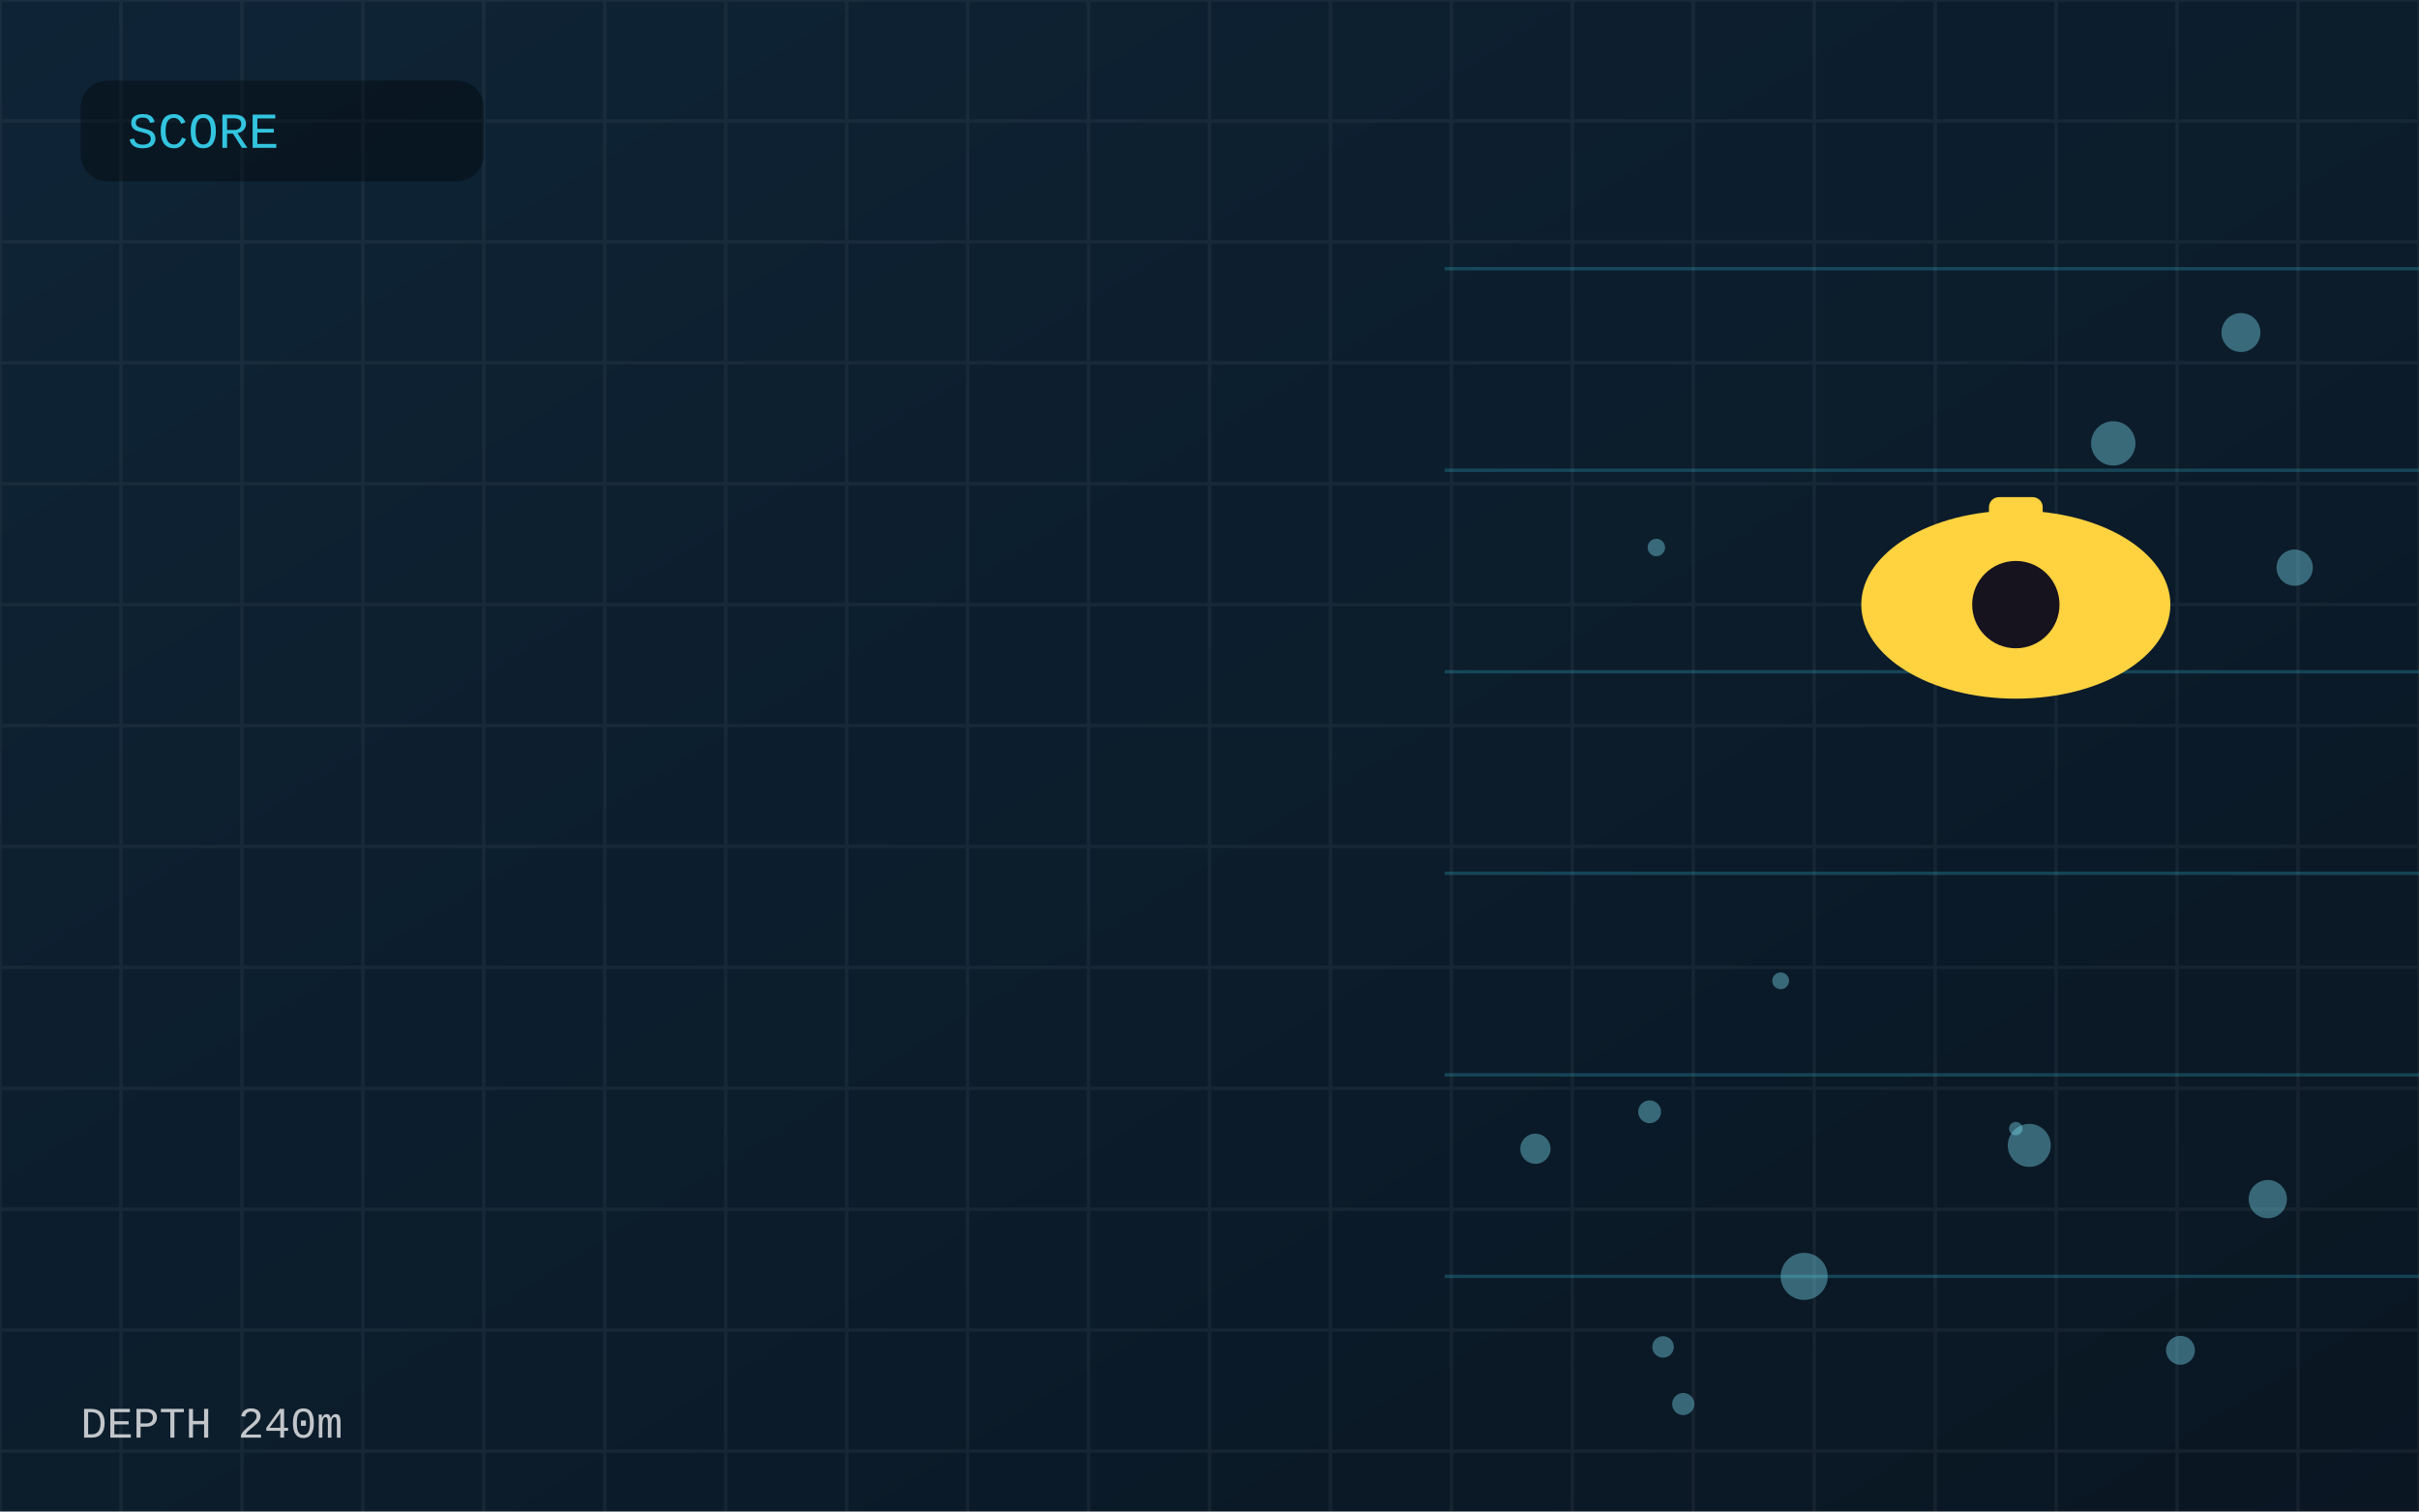
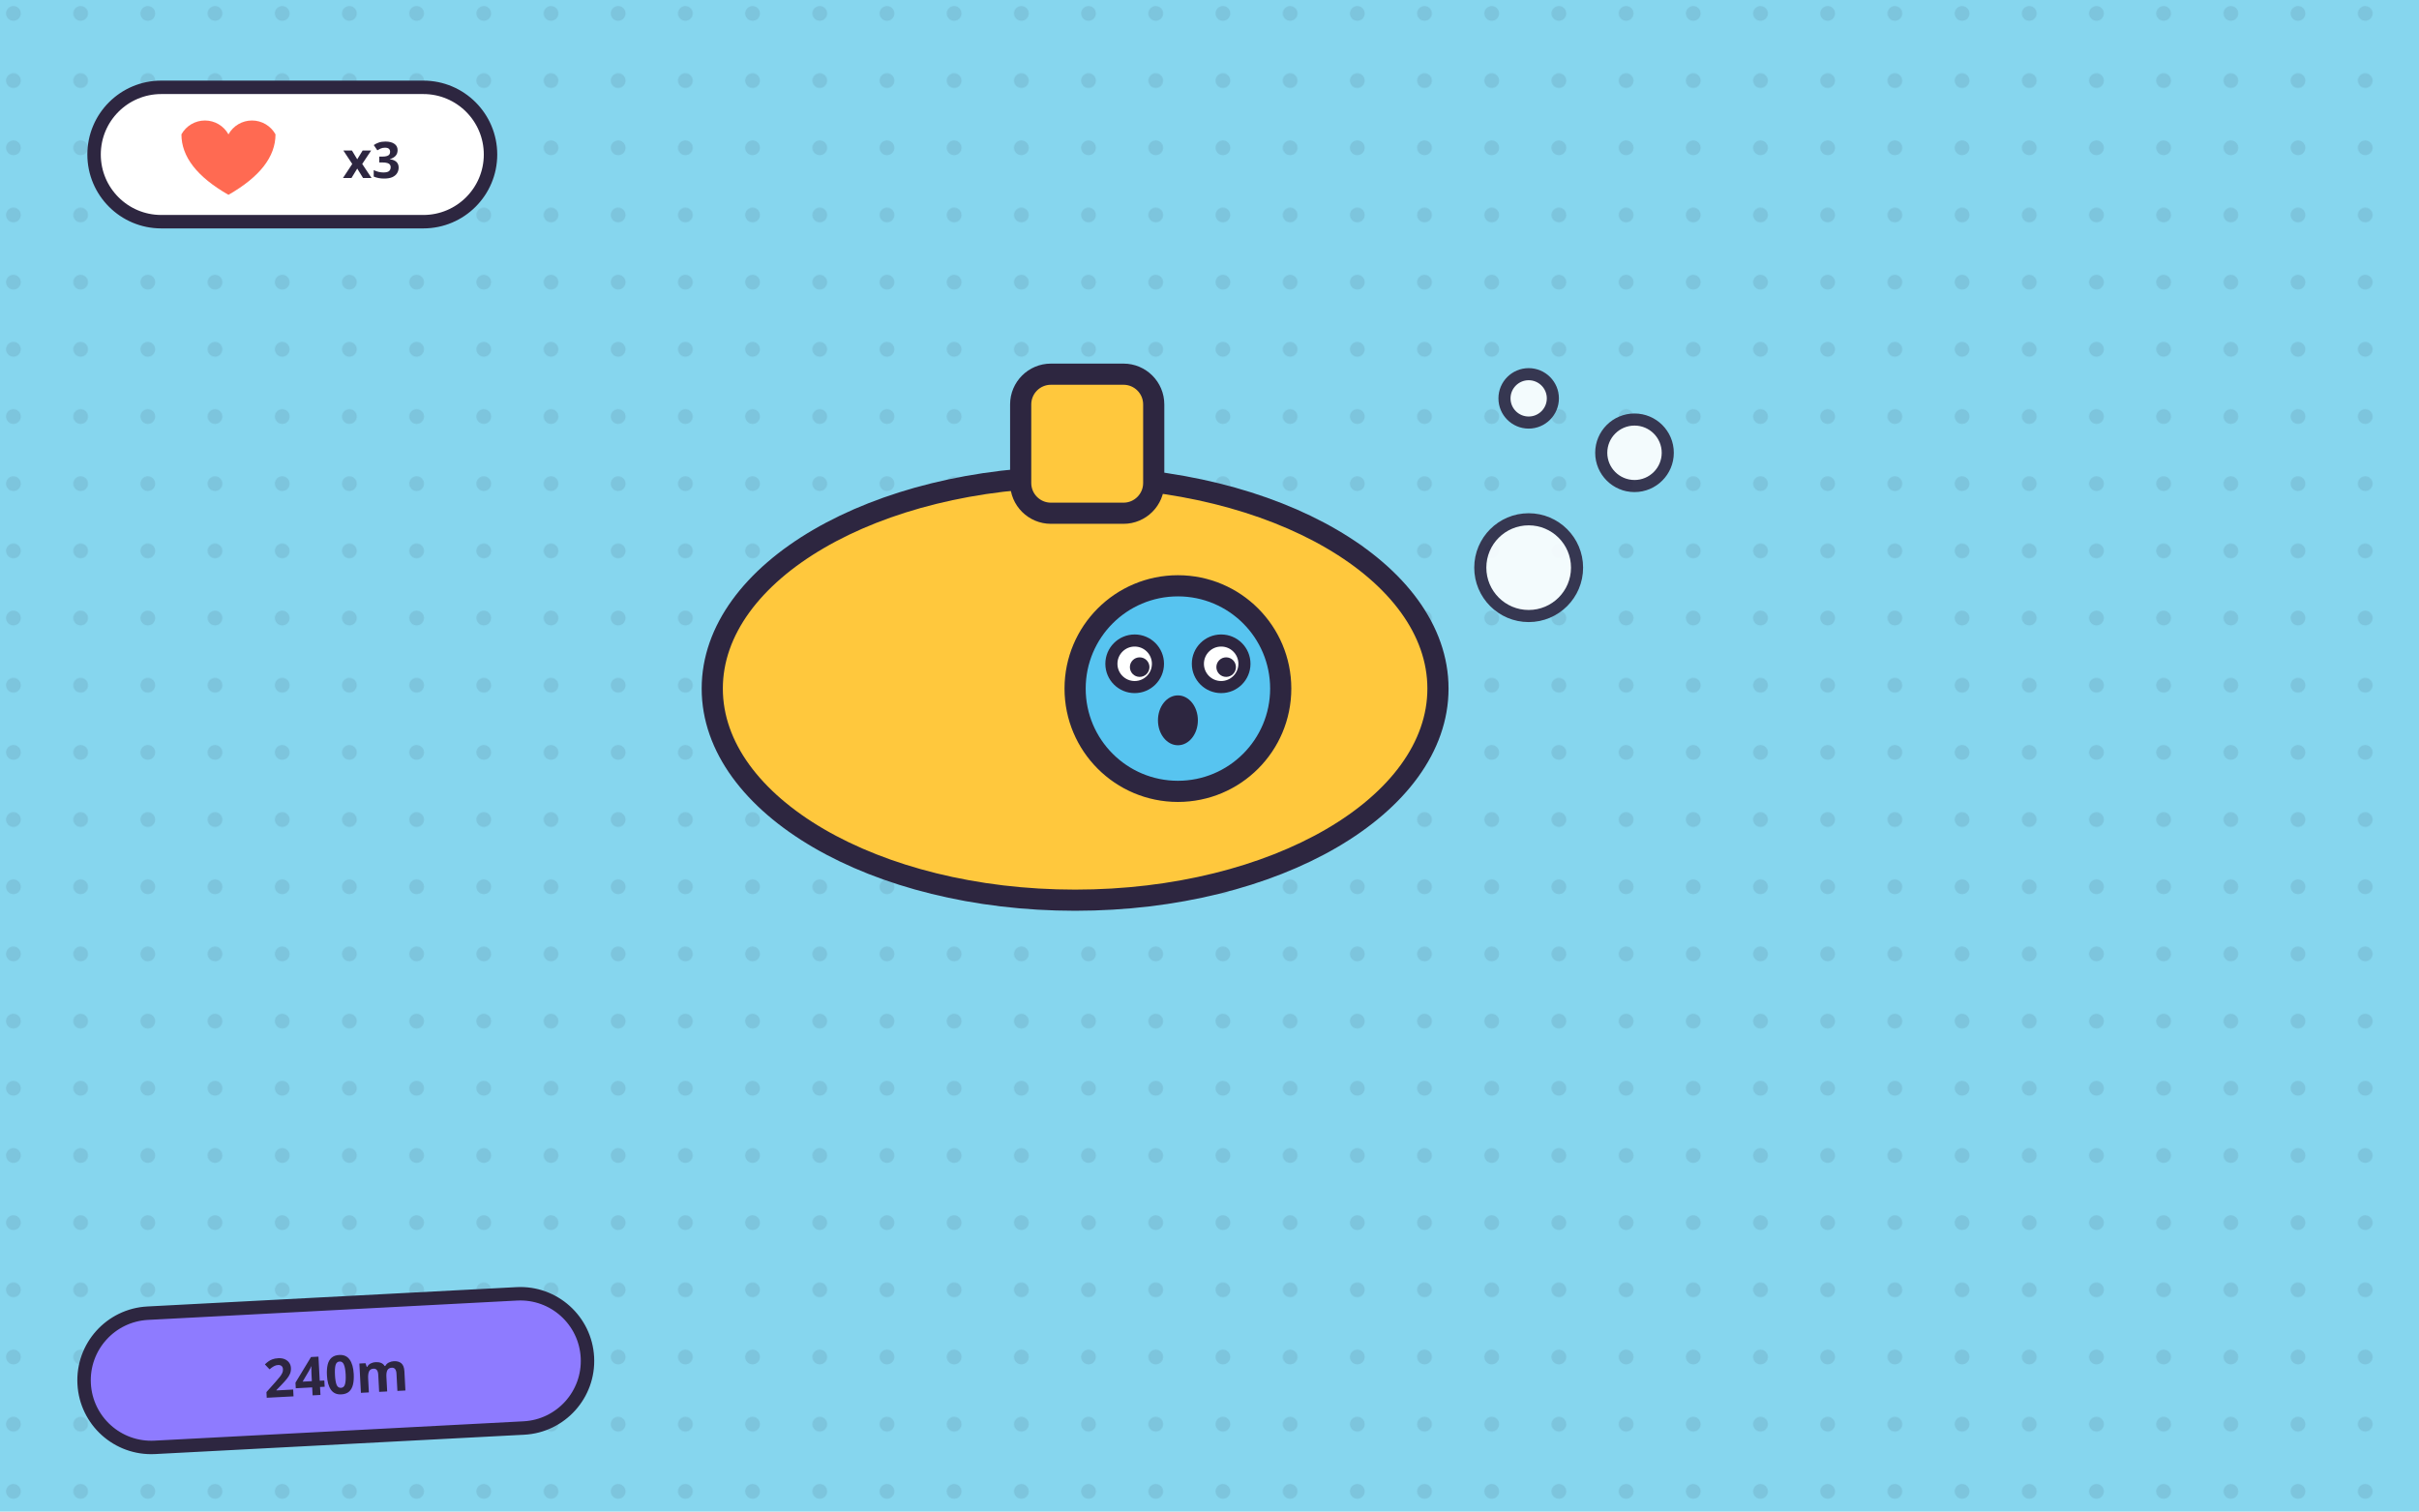
<svg xmlns="http://www.w3.org/2000/svg" viewBox="0 0 720 450" width="720" height="450">
+   <rect width="720" height="450" fill="#86D6EE" />
  <defs>
-     <linearGradient id="sg" x1="0" y1="0" x2="1" y2="1">
-       <stop offset="0" stop-color="#0E2436" />
-       <stop offset="1" stop-color="#0A1622" />
-     </linearGradient>
+     <pattern id="ht" width="20" height="20" patternUnits="userSpaceOnUse">
+       <circle cx="4" cy="4" r="2.2" fill="#2D2640" opacity="0.1" />
+     </pattern>
  </defs>
-   <rect width="720" height="450" fill="url(#sg)" />
-   <g opacity="0.05" stroke="#ffffff" stroke-width="1">
-     <line x1="0" y1="0" x2="0" y2="450" />
-     <line x1="36" y1="0" x2="36" y2="450" />
-     <line x1="72" y1="0" x2="72" y2="450" />
-     <line x1="108" y1="0" x2="108" y2="450" />
-     <line x1="144" y1="0" x2="144" y2="450" />
-     <line x1="180" y1="0" x2="180" y2="450" />
-     <line x1="216" y1="0" x2="216" y2="450" />
-     <line x1="252" y1="0" x2="252" y2="450" />
-     <line x1="288" y1="0" x2="288" y2="450" />
-     <line x1="324" y1="0" x2="324" y2="450" />
-     <line x1="360" y1="0" x2="360" y2="450" />
-     <line x1="396" y1="0" x2="396" y2="450" />
-     <line x1="432" y1="0" x2="432" y2="450" />
-     <line x1="468" y1="0" x2="468" y2="450" />
-     <line x1="504" y1="0" x2="504" y2="450" />
-     <line x1="540" y1="0" x2="540" y2="450" />
-     <line x1="576" y1="0" x2="576" y2="450" />
-     <line x1="612" y1="0" x2="612" y2="450" />
-     <line x1="648" y1="0" x2="648" y2="450" />
-     <line x1="684" y1="0" x2="684" y2="450" />
-     <line x1="720" y1="0" x2="720" y2="450" />
-     <line x1="0" y1="0" x2="720" y2="0" />
-     <line x1="0" y1="36" x2="720" y2="36" />
-     <line x1="0" y1="72" x2="720" y2="72" />
-     <line x1="0" y1="108" x2="720" y2="108" />
-     <line x1="0" y1="144" x2="720" y2="144" />
-     <line x1="0" y1="180" x2="720" y2="180" />
-     <line x1="0" y1="216" x2="720" y2="216" />
-     <line x1="0" y1="252" x2="720" y2="252" />
-     <line x1="0" y1="288" x2="720" y2="288" />
-     <line x1="0" y1="324" x2="720" y2="324" />
-     <line x1="0" y1="360" x2="720" y2="360" />
-     <line x1="0" y1="396" x2="720" y2="396" />
-     <line x1="0" y1="432" x2="720" y2="432" />
+   <rect width="720" height="450" fill="url(#ht)" />
+   <g transform="translate(-40,-20) scale(0.9)">
+     <g>
+       <ellipse cx="400" cy="250" rx="120" ry="70" fill="#FFC83D" stroke="#2D2640" stroke-width="7" stroke-linejoin="round" stroke-linecap="round" />
+       <rect x="382" y="146" width="44" height="46" rx="10" fill="#FFC83D" stroke="#2D2640" stroke-width="7" stroke-linejoin="round" stroke-linecap="round" />
+       <circle cx="434" cy="250" r="34" fill="#57C4F0" stroke="#2D2640" stroke-width="7" stroke-linejoin="round" stroke-linecap="round" />
+       <g>
+         <circle cx="419.7" cy="241.8" r="7.7" fill="#fff" stroke="#2D2640" stroke-width="4" stroke-linejoin="round" stroke-linecap="round" />
+         <circle cx="421.35" cy="242.9" r="3.234" fill="#2D2640" />
+         <circle cx="448.3" cy="241.8" r="7.7" fill="#fff" stroke="#2D2640" stroke-width="4" stroke-linejoin="round" stroke-linecap="round" />
+         <circle cx="449.95" cy="242.9" r="3.234" fill="#2D2640" />
+         <ellipse cx="434" cy="260.5" rx="6.6" ry="8.25" fill="#2D2640" />
+       </g>
+       <circle cx="550" cy="210" r="16" fill="#fff" stroke="#2D2640" stroke-width="4" stroke-linejoin="round" stroke-linecap="round" opacity="0.9" />
+       <circle cx="585" cy="172" r="11" fill="#fff" stroke="#2D2640" stroke-width="4" stroke-linejoin="round" stroke-linecap="round" opacity="0.9" />
+       <circle cx="550" cy="154" r="8" fill="#fff" stroke="#2D2640" stroke-width="4" stroke-linejoin="round" stroke-linecap="round" opacity="0.9" />
+     </g>
  </g>
-   <g>
-     <line x1="430" y1="80" x2="770" y2="80" stroke="#33C5E0" stroke-width="1" opacity="0.25" />
-     <line x1="430" y1="140" x2="770" y2="140" stroke="#33C5E0" stroke-width="1" opacity="0.25" />
-     <line x1="430" y1="200" x2="770" y2="200" stroke="#33C5E0" stroke-width="1" opacity="0.25" />
-     <line x1="430" y1="260" x2="770" y2="260" stroke="#33C5E0" stroke-width="1" opacity="0.25" />
-     <line x1="430" y1="320" x2="770" y2="320" stroke="#33C5E0" stroke-width="1" opacity="0.25" />
-     <line x1="430" y1="380" x2="770" y2="380" stroke="#33C5E0" stroke-width="1" opacity="0.25" />
-     <ellipse cx="600" cy="180" rx="46" ry="28" fill="#FFD23F" />
-     <circle cx="600" cy="180" r="13" fill="#16131F" />
-     <rect x="592" y="148" width="16" height="16" rx="3" fill="#FFD23F" />
-     <circle cx="629" cy="132" r="6.6" fill="#7BDFF2" opacity="0.4" />
-     <circle cx="530" cy="292" r="2.5" fill="#7BDFF2" opacity="0.4" />
-     <circle cx="743" cy="104" r="6.1" fill="#7BDFF2" opacity="0.4" />
-     <circle cx="495" cy="401" r="3.2" fill="#7BDFF2" opacity="0.4" />
-     <circle cx="491" cy="331" r="3.4" fill="#7BDFF2" opacity="0.4" />
-     <circle cx="457" cy="342" r="4.5" fill="#7BDFF2" opacity="0.4" />
-     <circle cx="675" cy="357" r="5.7" fill="#7BDFF2" opacity="0.4" />
-     <circle cx="604" cy="341" r="6.4" fill="#7BDFF2" opacity="0.4" />
-     <circle cx="649" cy="402" r="4.3" fill="#7BDFF2" opacity="0.4" />
-     <circle cx="493" cy="163" r="2.6" fill="#7BDFF2" opacity="0.4" />
-     <circle cx="683" cy="169" r="5.4" fill="#7BDFF2" opacity="0.4" />
-     <circle cx="600" cy="336" r="2.0" fill="#7BDFF2" opacity="0.4" />
-     <circle cx="667" cy="99" r="5.8" fill="#7BDFF2" opacity="0.4" />
-     <circle cx="537" cy="380" r="7.0" fill="#7BDFF2" opacity="0.4" />
-     <circle cx="501" cy="418" r="3.3" fill="#7BDFF2" opacity="0.4" />
-     <circle cx="750" cy="131" r="6.5" fill="#7BDFF2" opacity="0.4" />
+   <g transform="translate(28,26)">
+     <rect width="118" height="40" rx="20" fill="#fff" stroke="#2D2640" stroke-width="4" stroke-linejoin="round" stroke-linecap="round" />
+     <path d="M26 14 a8 8 0 0 1 14 0 a8 8 0 0 1 14 0 q0 10 -14 18 q-14 -8 -14 -18 Z" fill="#FF6A52" />
+     <text x="74" y="27" font-family="Arial Black,sans-serif" font-weight="900" font-size="15" fill="#2D2640">x3</text>
  </g>
-   <rect x="24" y="24" width="120" height="30" rx="8" fill="#000" opacity="0.35" />
-   <text x="38" y="44" font-family="Courier New, monospace" font-size="15" fill="#33C5E0">SCORE</text>
-   <text x="24" y="428" font-family="Courier New, monospace" font-size="13" fill="#ffffff" opacity="0.75">DEPTH 240m</text>
+   <g transform="translate(24,392) rotate(-3)">
+     <rect width="150" height="40" rx="20" fill="#8E7BFF" stroke="#2D2640" stroke-width="4" stroke-linejoin="round" stroke-linecap="round" />
+     <text x="75" y="27" font-family="Arial Black,sans-serif" font-weight="900" font-size="16" fill="#2D2640" text-anchor="middle">240m</text>
+   </g>
</svg>
